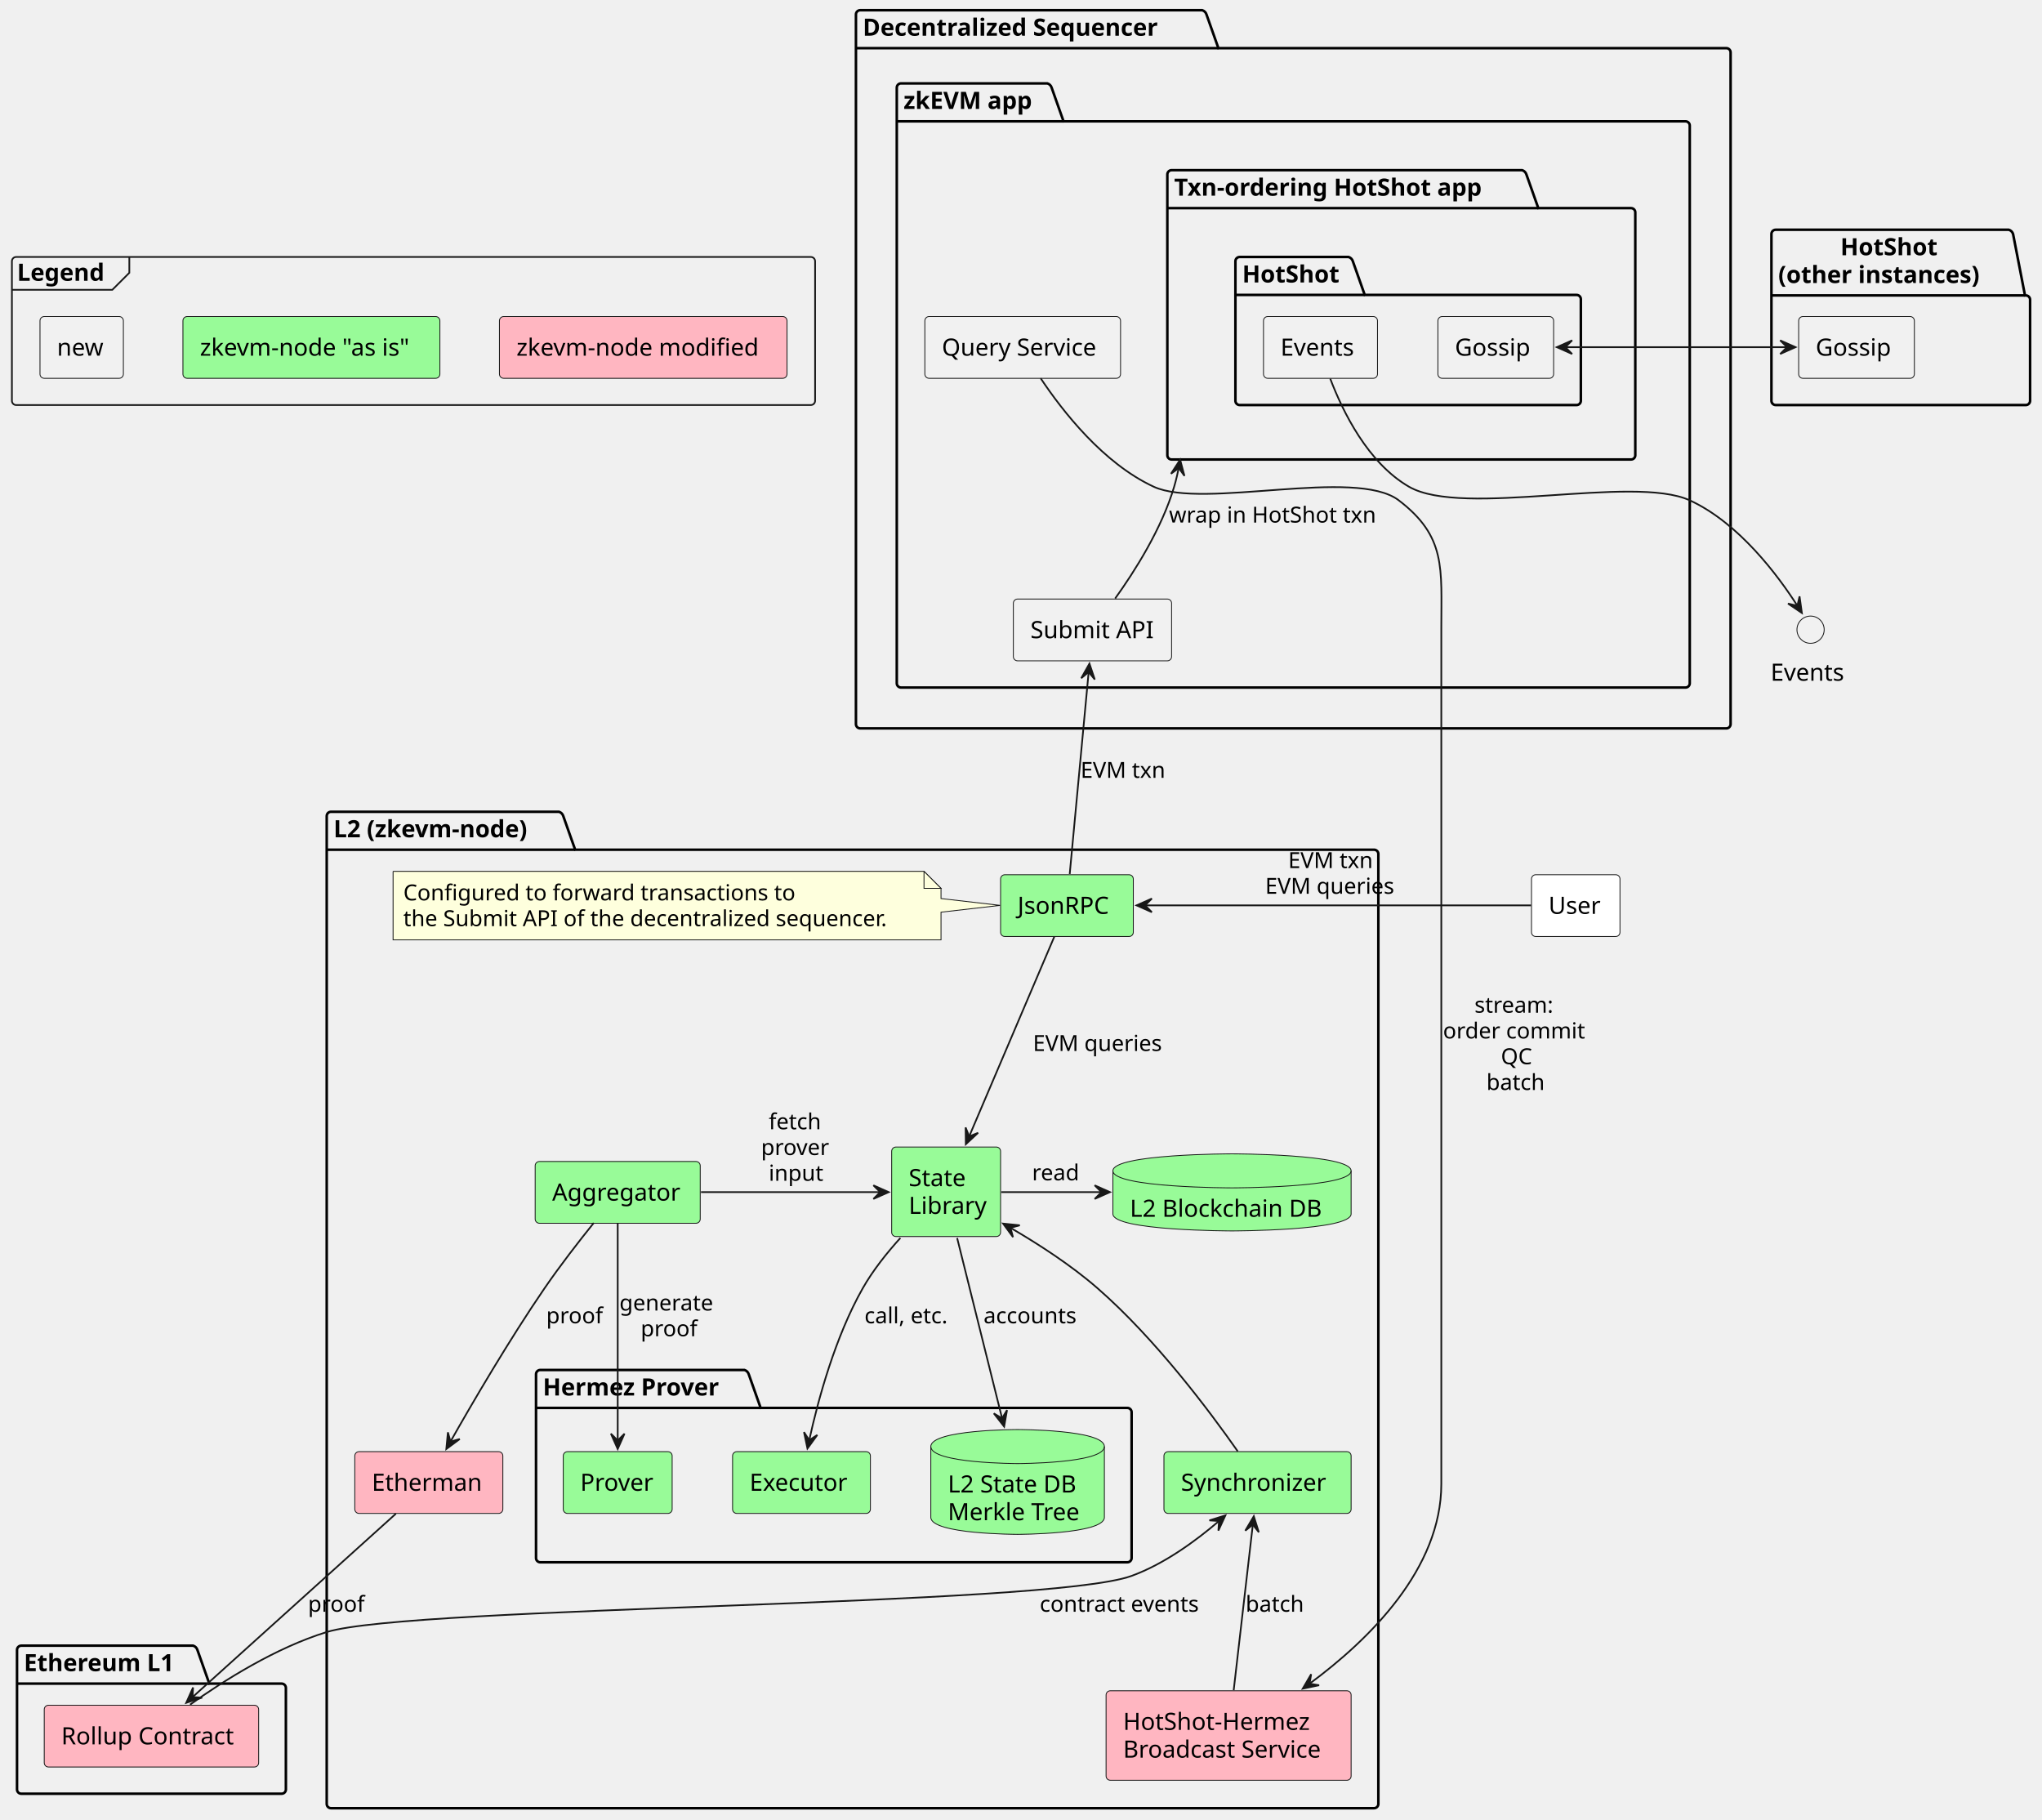
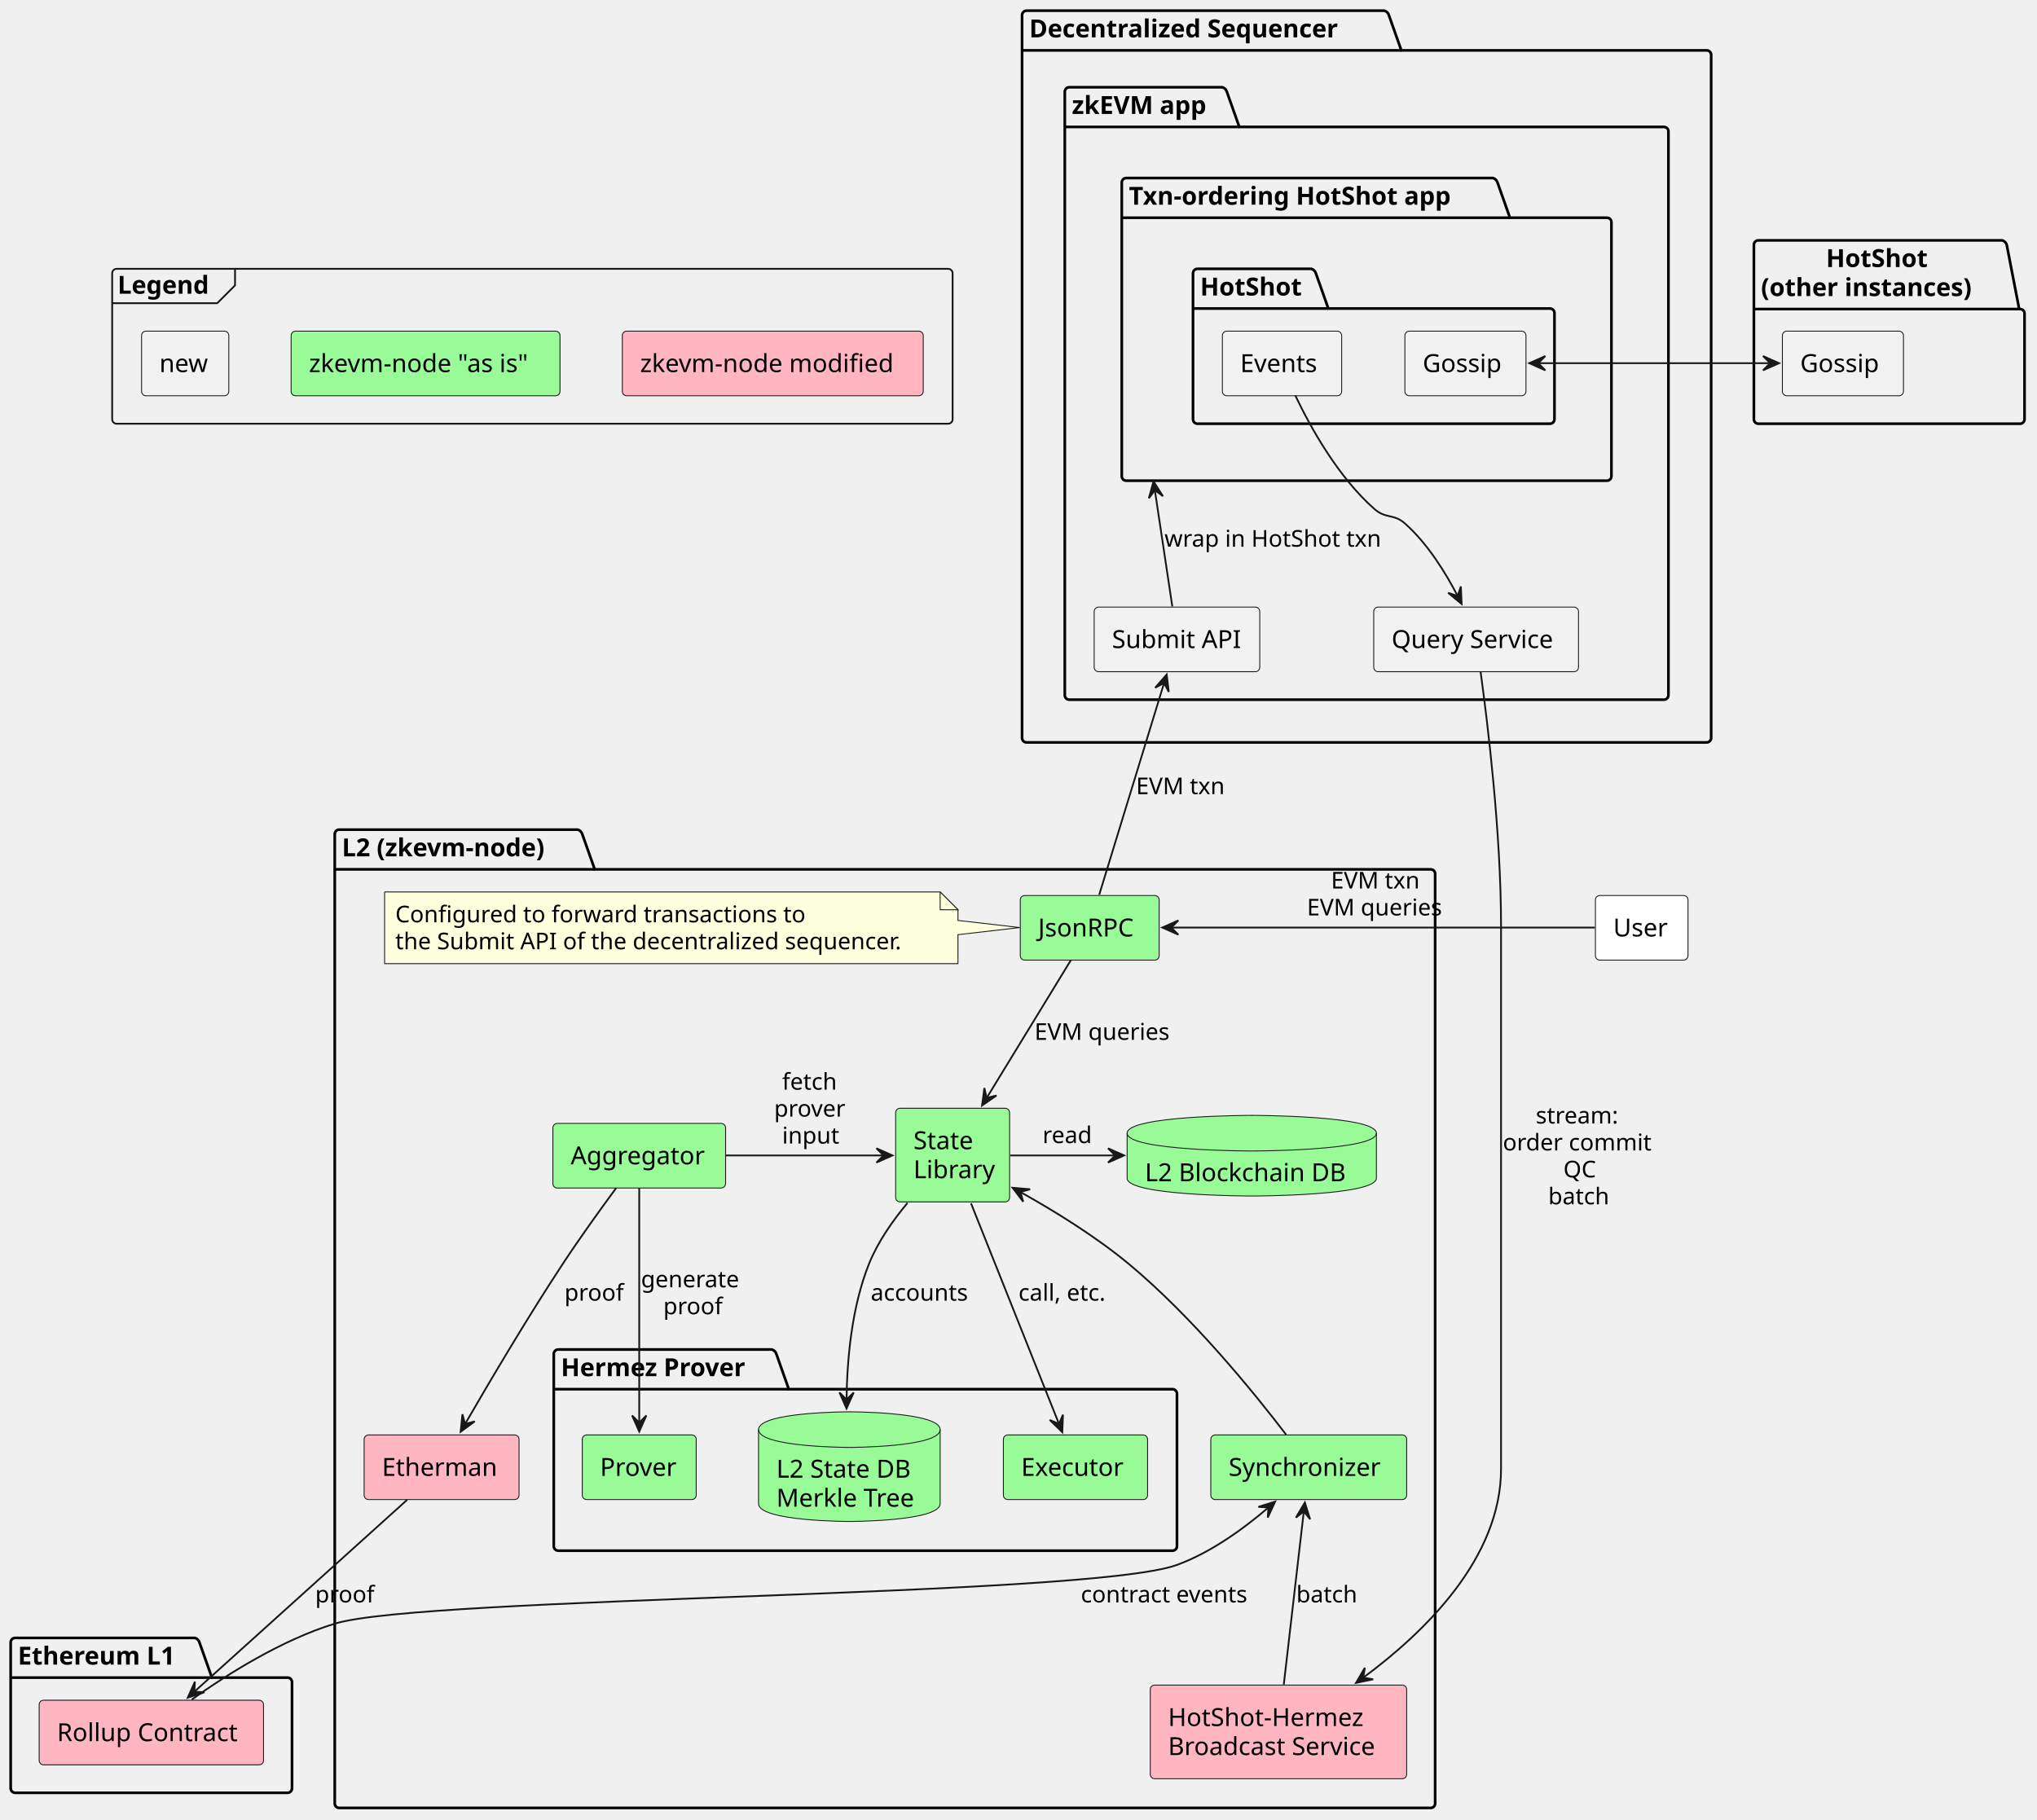
- <svg xmlns="http://www.w3.org/2000/svg" contentStyleType="text/css" height="1069px" preserveAspectRatio="none" style="width:1200px;height:1069px;background:#FFFFFF;" version="1.1" viewBox="0 0 1200 1069" width="1200px" zoomAndPan="magnify">
+ <svg xmlns="http://www.w3.org/2000/svg" contentStyleType="text/css" height="1022px" preserveAspectRatio="none" style="width:1144px;height:1022px;background:#FFFFFF;" version="1.1" viewBox="0 0 1144 1022" width="1144px" zoomAndPan="magnify">
  <defs />
  <g>
    <g id="cluster_Legend">
-       <rect fill="none" height="87" rx="2.5" ry="2.5" style="stroke:#181818;stroke-width:1.0;" width="472" x="7" y="151" />
-       <path d="M76,151 L76,160.297 L66,170.297 L7,170.297 " fill="none" style="stroke:#181818;stroke-width:1.0;" />
-       <text fill="#000000" font-family="sans-serif" font-size="14" font-weight="bold" lengthAdjust="spacing" textLength="59" x="10" y="164.995">Legend</text>
+       <rect fill="none" height="87" rx="2.5" ry="2.5" style="stroke:#181818;stroke-width:1.0;" width="472" x="63" y="151" />
+       <path d="M132,151 L132,160.297 L122,170.297 L63,170.297 " fill="none" style="stroke:#181818;stroke-width:1.0;" />
+       <text fill="#000000" font-family="sans-serif" font-size="14" font-weight="bold" lengthAdjust="spacing" textLength="59" x="66" y="164.995">Legend</text>
    </g>
    <g id="cluster_HotShotExternal">
-       <path d="M1043.5,135 L1180.5,135 A3.75,3.75 0 0 1 1183,137.5 L1190,173.594 L1190.5,173.594 A2.5,2.5 0 0 1 1193,176.094 L1193,235.5 A2.5,2.5 0 0 1 1190.5,238 L1043.5,238 A2.5,2.5 0 0 1 1041,235.5 L1041,137.5 A2.5,2.5 0 0 1 1043.5,135 " fill="none" style="stroke:#000000;stroke-width:1.5;" />
-       <line style="stroke:#000000;stroke-width:1.5;" x1="1041" x2="1190" y1="173.594" y2="173.594" />
-       <text fill="#000000" font-family="sans-serif" font-size="14" font-weight="bold" lengthAdjust="spacing" textLength="63" x="1081.5" y="149.995">HotShot</text>
-       <text fill="#000000" font-family="sans-serif" font-size="14" font-weight="bold" lengthAdjust="spacing" textLength="136" x="1045" y="166.292">(other instances)</text>
+       <path d="M987.5,135 L1124.5,135 A3.75,3.75 0 0 1 1127,137.5 L1134,173.594 L1134.5,173.594 A2.5,2.5 0 0 1 1137,176.094 L1137,235.5 A2.5,2.5 0 0 1 1134.5,238 L987.5,238 A2.5,2.5 0 0 1 985,235.5 L985,137.5 A2.5,2.5 0 0 1 987.5,135 " fill="none" style="stroke:#000000;stroke-width:1.5;" />
+       <line style="stroke:#000000;stroke-width:1.5;" x1="985" x2="1134" y1="173.594" y2="173.594" />
+       <text fill="#000000" font-family="sans-serif" font-size="14" font-weight="bold" lengthAdjust="spacing" textLength="63" x="1025.5" y="149.995">HotShot</text>
+       <text fill="#000000" font-family="sans-serif" font-size="14" font-weight="bold" lengthAdjust="spacing" textLength="136" x="989" y="166.292">(other instances)</text>
    </g>
    <g id="cluster_Decentralized Sequencer">
-       <path d="M505.5,6 L706.5,6 A3.75,3.75 0 0 1 709,8.5 L716,28.297 L1014.5,28.297 A2.5,2.5 0 0 1 1017,30.797 L1017,425.5 A2.5,2.5 0 0 1 1014.5,428 L505.5,428 A2.5,2.5 0 0 1 503,425.5 L503,8.5 A2.5,2.5 0 0 1 505.5,6 " fill="none" style="stroke:#000000;stroke-width:1.5;" />
-       <line style="stroke:#000000;stroke-width:1.5;" x1="503" x2="716" y1="28.297" y2="28.297" />
-       <text fill="#000000" font-family="sans-serif" font-size="14" font-weight="bold" lengthAdjust="spacing" textLength="200" x="507" y="20.995">Decentralized Sequencer</text>
+       <path d="M576.5,6 L777.5,6 A3.75,3.75 0 0 1 780,8.5 L787,28.297 L958.5,28.297 A2.5,2.5 0 0 1 961,30.797 L961,414.5 A2.5,2.5 0 0 1 958.5,417 L576.5,417 A2.5,2.5 0 0 1 574,414.5 L574,8.5 A2.5,2.5 0 0 1 576.5,6 " fill="none" style="stroke:#000000;stroke-width:1.5;" />
+       <line style="stroke:#000000;stroke-width:1.5;" x1="574" x2="787" y1="28.297" y2="28.297" />
+       <text fill="#000000" font-family="sans-serif" font-size="14" font-weight="bold" lengthAdjust="spacing" textLength="200" x="578" y="20.995">Decentralized Sequencer</text>
    </g>
    <g id="cluster_zkApp">
-       <path d="M529.5,49 L615.5,49 A3.75,3.75 0 0 1 618,51.5 L625,71.297 L990.5,71.297 A2.5,2.5 0 0 1 993,73.797 L993,401.5 A2.5,2.5 0 0 1 990.5,404 L529.5,404 A2.5,2.5 0 0 1 527,401.5 L527,51.5 A2.5,2.5 0 0 1 529.5,49 " fill="none" style="stroke:#000000;stroke-width:1.5;" />
-       <line style="stroke:#000000;stroke-width:1.5;" x1="527" x2="625" y1="71.297" y2="71.297" />
-       <text fill="#000000" font-family="sans-serif" font-size="14" font-weight="bold" lengthAdjust="spacing" textLength="85" x="531" y="63.995">zkEVM app</text>
+       <path d="M600.5,49 L686.5,49 A3.75,3.75 0 0 1 689,51.5 L696,71.297 L934.5,71.297 A2.5,2.5 0 0 1 937,73.797 L937,390.5 A2.5,2.5 0 0 1 934.5,393 L600.5,393 A2.5,2.5 0 0 1 598,390.5 L598,51.5 A2.5,2.5 0 0 1 600.5,49 " fill="none" style="stroke:#000000;stroke-width:1.5;" />
+       <line style="stroke:#000000;stroke-width:1.5;" x1="598" x2="696" y1="71.297" y2="71.297" />
+       <text fill="#000000" font-family="sans-serif" font-size="14" font-weight="bold" lengthAdjust="spacing" textLength="85" x="602" y="63.995">zkEVM app</text>
    </g>
    <g id="cluster_App">
-       <path d="M688.5,100 L894.5,100 A3.75,3.75 0 0 1 897,102.5 L904,122.297 L958.5,122.297 A2.5,2.5 0 0 1 961,124.797 L961,267.5 A2.5,2.5 0 0 1 958.5,270 L688.5,270 A2.5,2.5 0 0 1 686,267.5 L686,102.5 A2.5,2.5 0 0 1 688.5,100 " fill="none" style="stroke:#000000;stroke-width:1.5;" />
-       <line style="stroke:#000000;stroke-width:1.5;" x1="686" x2="904" y1="122.297" y2="122.297" />
-       <text fill="#000000" font-family="sans-serif" font-size="14" font-weight="bold" lengthAdjust="spacing" textLength="205" x="690" y="114.995">Txn-ordering HotShot app</text>
+       <path d="M632.5,100 L838.5,100 A3.75,3.75 0 0 1 841,102.5 L848,122.297 L902.5,122.297 A2.5,2.5 0 0 1 905,124.797 L905,267.5 A2.5,2.5 0 0 1 902.5,270 L632.5,270 A2.5,2.5 0 0 1 630,267.5 L630,102.5 A2.5,2.5 0 0 1 632.5,100 " fill="none" style="stroke:#000000;stroke-width:1.5;" />
+       <line style="stroke:#000000;stroke-width:1.5;" x1="630" x2="848" y1="122.297" y2="122.297" />
+       <text fill="#000000" font-family="sans-serif" font-size="14" font-weight="bold" lengthAdjust="spacing" textLength="205" x="634" y="114.995">Txn-ordering HotShot app</text>
    </g>
    <g id="cluster_HotShot">
-       <path d="M728.5,151 L792.5,151 A3.75,3.75 0 0 1 795,153.5 L802,173.297 L926.5,173.297 A2.5,2.5 0 0 1 929,175.797 L929,235.5 A2.5,2.5 0 0 1 926.5,238 L728.5,238 A2.5,2.5 0 0 1 726,235.5 L726,153.5 A2.5,2.5 0 0 1 728.5,151 " fill="none" style="stroke:#000000;stroke-width:1.5;" />
-       <line style="stroke:#000000;stroke-width:1.5;" x1="726" x2="802" y1="173.297" y2="173.297" />
-       <text fill="#000000" font-family="sans-serif" font-size="14" font-weight="bold" lengthAdjust="spacing" textLength="63" x="730" y="165.995">HotShot</text>
+       <path d="M672.5,151 L736.5,151 A3.75,3.75 0 0 1 739,153.5 L746,173.297 L870.5,173.297 A2.5,2.5 0 0 1 873,175.797 L873,235.5 A2.5,2.5 0 0 1 870.5,238 L672.5,238 A2.5,2.5 0 0 1 670,235.5 L670,153.5 A2.5,2.5 0 0 1 672.5,151 " fill="none" style="stroke:#000000;stroke-width:1.5;" />
+       <line style="stroke:#000000;stroke-width:1.5;" x1="670" x2="746" y1="173.297" y2="173.297" />
+       <text fill="#000000" font-family="sans-serif" font-size="14" font-weight="bold" lengthAdjust="spacing" textLength="63" x="674" y="165.995">HotShot</text>
    </g>
    <g id="cluster_L1">
-       <path d="M12.5,967 L113.5,967 A3.75,3.75 0 0 1 116,969.5 L123,989.297 L165.5,989.297 A2.5,2.5 0 0 1 168,991.797 L168,1051.5 A2.5,2.5 0 0 1 165.5,1054 L12.5,1054 A2.5,2.5 0 0 1 10,1051.5 L10,969.5 A2.5,2.5 0 0 1 12.5,967 " fill="none" style="stroke:#000000;stroke-width:1.5;" />
-       <line style="stroke:#000000;stroke-width:1.5;" x1="10" x2="123" y1="989.297" y2="989.297" />
-       <text fill="#000000" font-family="sans-serif" font-size="14" font-weight="bold" lengthAdjust="spacing" textLength="100" x="14" y="981.995">Ethereum L1</text>
+       <path d="M8.5,920 L109.5,920 A3.75,3.75 0 0 1 112,922.5 L119,942.297 L161.5,942.297 A2.5,2.5 0 0 1 164,944.797 L164,1004.5 A2.5,2.5 0 0 1 161.5,1007 L8.5,1007 A2.5,2.5 0 0 1 6,1004.5 L6,922.5 A2.5,2.5 0 0 1 8.5,920 " fill="none" style="stroke:#000000;stroke-width:1.5;" />
+       <line style="stroke:#000000;stroke-width:1.5;" x1="6" x2="119" y1="942.297" y2="942.297" />
+       <text fill="#000000" font-family="sans-serif" font-size="14" font-weight="bold" lengthAdjust="spacing" textLength="100" x="10" y="934.995">Ethereum L1</text>
    </g>
    <g id="cluster_L2">
-       <path d="M194.5,477 L328.5,477 A3.75,3.75 0 0 1 331,479.5 L338,499.297 L807.5,499.297 A2.5,2.5 0 0 1 810,501.797 L810,1060 A2.5,2.5 0 0 1 807.5,1062.5 L194.5,1062.5 A2.5,2.5 0 0 1 192,1060 L192,479.5 A2.5,2.5 0 0 1 194.5,477 " fill="none" style="stroke:#000000;stroke-width:1.5;" />
-       <line style="stroke:#000000;stroke-width:1.5;" x1="192" x2="338" y1="499.297" y2="499.297" />
-       <text fill="#000000" font-family="sans-serif" font-size="14" font-weight="bold" lengthAdjust="spacing" textLength="133" x="196" y="491.995">L2 (zkevm-node)</text>
+       <path d="M190.5,466 L324.5,466 A3.75,3.75 0 0 1 327,468.5 L334,488.297 L803.5,488.297 A2.5,2.5 0 0 1 806,490.797 L806,1013 A2.5,2.5 0 0 1 803.5,1015.5 L190.5,1015.5 A2.5,2.5 0 0 1 188,1013 L188,468.5 A2.5,2.5 0 0 1 190.5,466 " fill="none" style="stroke:#000000;stroke-width:1.5;" />
+       <line style="stroke:#000000;stroke-width:1.5;" x1="188" x2="334" y1="488.297" y2="488.297" />
+       <text fill="#000000" font-family="sans-serif" font-size="14" font-weight="bold" lengthAdjust="spacing" textLength="133" x="192" y="480.995">L2 (zkevm-node)</text>
    </g>
    <g id="cluster_HermezProver">
-       <path d="M317.5,805 L437.5,805 A3.75,3.75 0 0 1 440,807.5 L447,827.297 L662.5,827.297 A2.5,2.5 0 0 1 665,829.797 L665,915.5 A2.5,2.5 0 0 1 662.5,918 L317.5,918 A2.5,2.5 0 0 1 315,915.5 L315,807.5 A2.5,2.5 0 0 1 317.5,805 " fill="none" style="stroke:#000000;stroke-width:1.5;" />
-       <line style="stroke:#000000;stroke-width:1.5;" x1="315" x2="447" y1="827.297" y2="827.297" />
-       <text fill="#000000" font-family="sans-serif" font-size="14" font-weight="bold" lengthAdjust="spacing" textLength="119" x="319" y="819.995">Hermez Prover</text>
+       <path d="M313.5,758 L433.5,758 A3.75,3.75 0 0 1 436,760.5 L443,780.297 L658.5,780.297 A2.5,2.5 0 0 1 661,782.797 L661,868.5 A2.5,2.5 0 0 1 658.5,871 L313.5,871 A2.5,2.5 0 0 1 311,868.5 L311,760.5 A2.5,2.5 0 0 1 313.5,758 " fill="none" style="stroke:#000000;stroke-width:1.5;" />
+       <line style="stroke:#000000;stroke-width:1.5;" x1="311" x2="443" y1="780.297" y2="780.297" />
+       <text fill="#000000" font-family="sans-serif" font-size="14" font-weight="bold" lengthAdjust="spacing" textLength="119" x="315" y="772.995">Hermez Prover</text>
    </g>
    <g id="elem_Original">
-       <rect fill="#98FB98" height="36.297" rx="2.5" ry="2.5" style="stroke:#181818;stroke-width:0.5;" width="151" x="107.5" y="186" />
-       <text fill="#000000" font-family="sans-serif" font-size="14" lengthAdjust="spacing" textLength="131" x="117.5" y="208.995">zkevm-node "as is"</text>
+       <rect fill="#98FB98" height="36.297" rx="2.5" ry="2.5" style="stroke:#181818;stroke-width:0.5;" width="151" x="163.5" y="186" />
+       <text fill="#000000" font-family="sans-serif" font-size="14" lengthAdjust="spacing" textLength="131" x="173.5" y="208.995">zkevm-node "as is"</text>
    </g>
    <g id="elem_Modified">
-       <rect fill="#FFB6C1" height="36.297" rx="2.5" ry="2.5" style="stroke:#181818;stroke-width:0.5;" width="169" x="293.5" y="186" />
-       <text fill="#000000" font-family="sans-serif" font-size="14" lengthAdjust="spacing" textLength="149" x="303.5" y="208.995">zkevm-node modified</text>
+       <rect fill="#FFB6C1" height="36.297" rx="2.5" ry="2.5" style="stroke:#181818;stroke-width:0.5;" width="169" x="349.5" y="186" />
+       <text fill="#000000" font-family="sans-serif" font-size="14" lengthAdjust="spacing" textLength="149" x="359.5" y="208.995">zkevm-node modified</text>
    </g>
    <g id="elem_New">
-       <rect fill="#F1F1F1" height="36.297" rx="2.5" ry="2.5" style="stroke:#181818;stroke-width:0.5;" width="49" x="23.5" y="186" />
-       <text fill="#000000" font-family="sans-serif" font-size="14" lengthAdjust="spacing" textLength="29" x="33.5" y="208.995">new</text>
+       <rect fill="#F1F1F1" height="36.297" rx="2.5" ry="2.5" style="stroke:#181818;stroke-width:0.5;" width="49" x="79.5" y="186" />
+       <text fill="#000000" font-family="sans-serif" font-size="14" lengthAdjust="spacing" textLength="29" x="89.5" y="208.995">new</text>
    </g>
    <g id="elem_GossipExternal">
-       <rect fill="#F1F1F1" height="36.297" rx="2.5" ry="2.5" style="stroke:#181818;stroke-width:0.5;" width="68" x="1057" y="186" />
-       <text fill="#000000" font-family="sans-serif" font-size="14" lengthAdjust="spacing" textLength="48" x="1067" y="208.995">Gossip</text>
+       <rect fill="#F1F1F1" height="36.297" rx="2.5" ry="2.5" style="stroke:#181818;stroke-width:0.5;" width="68" x="1001" y="186" />
+       <text fill="#000000" font-family="sans-serif" font-size="14" lengthAdjust="spacing" textLength="48" x="1011" y="208.995">Gossip</text>
    </g>
    <g id="elem_QueryService">
-       <rect fill="#F1F1F1" height="36.297" rx="2.5" ry="2.5" style="stroke:#181818;stroke-width:0.5;" width="115" x="543.5" y="186" />
-       <text fill="#000000" font-family="sans-serif" font-size="14" lengthAdjust="spacing" textLength="95" x="553.5" y="208.995">Query Service</text>
+       <rect fill="#F1F1F1" height="36.297" rx="2.5" ry="2.5" style="stroke:#181818;stroke-width:0.5;" width="115" x="771.5" y="341" />
+       <text fill="#000000" font-family="sans-serif" font-size="14" lengthAdjust="spacing" textLength="95" x="781.5" y="363.995">Query Service</text>
    </g>
    <g id="elem_Submit">
-       <rect fill="#F1F1F1" height="36.297" rx="2.5" ry="2.5" style="stroke:#181818;stroke-width:0.5;" width="93" x="595.5" y="352" />
-       <text fill="#000000" font-family="sans-serif" font-size="14" lengthAdjust="spacing" textLength="73" x="605.5" y="374.995">Submit API</text>
+       <rect fill="#F1F1F1" height="36.297" rx="2.5" ry="2.5" style="stroke:#181818;stroke-width:0.5;" width="93" x="614.5" y="341" />
+       <text fill="#000000" font-family="sans-serif" font-size="14" lengthAdjust="spacing" textLength="73" x="624.5" y="363.995">Submit API</text>
    </g>
    <g id="elem_GossipInternal">
-       <rect fill="#F1F1F1" height="36.297" rx="2.5" ry="2.5" style="stroke:#181818;stroke-width:0.5;" width="68" x="845" y="186" />
-       <text fill="#000000" font-family="sans-serif" font-size="14" lengthAdjust="spacing" textLength="48" x="855" y="208.995">Gossip</text>
+       <rect fill="#F1F1F1" height="36.297" rx="2.5" ry="2.5" style="stroke:#181818;stroke-width:0.5;" width="68" x="789" y="186" />
+       <text fill="#000000" font-family="sans-serif" font-size="14" lengthAdjust="spacing" textLength="48" x="799" y="208.995">Gossip</text>
    </g>
    <g id="elem_HotShotEvents">
-       <rect fill="#F1F1F1" height="36.297" rx="2.5" ry="2.5" style="stroke:#181818;stroke-width:0.5;" width="67" x="742.5" y="186" />
-       <text fill="#000000" font-family="sans-serif" font-size="14" lengthAdjust="spacing" textLength="47" x="752.5" y="208.995">Events</text>
+       <rect fill="#F1F1F1" height="36.297" rx="2.5" ry="2.5" style="stroke:#181818;stroke-width:0.5;" width="67" x="686.5" y="186" />
+       <text fill="#000000" font-family="sans-serif" font-size="14" lengthAdjust="spacing" textLength="47" x="696.5" y="208.995">Events</text>
    </g>
    <g id="elem_Rollup">
-       <rect fill="#FFB6C1" height="36.297" rx="2.5" ry="2.5" style="stroke:#181818;stroke-width:0.5;" width="126" x="26" y="1002" />
-       <text fill="#000000" font-family="sans-serif" font-size="14" lengthAdjust="spacing" textLength="106" x="36" y="1024.995">Rollup Contract</text>
+       <rect fill="#FFB6C1" height="36.297" rx="2.5" ry="2.5" style="stroke:#181818;stroke-width:0.5;" width="126" x="22" y="955" />
+       <text fill="#000000" font-family="sans-serif" font-size="14" lengthAdjust="spacing" textLength="106" x="32" y="977.995">Rollup Contract</text>
    </g>
    <g id="elem_JsonRPC">
-       <rect fill="#98FB98" height="36.297" rx="2.5" ry="2.5" style="stroke:#181818;stroke-width:0.5;" width="78" x="588" y="514" />
-       <text fill="#000000" font-family="sans-serif" font-size="14" lengthAdjust="spacing" textLength="58" x="598" y="536.995">JsonRPC</text>
+       <rect fill="#98FB98" height="36.297" rx="2.5" ry="2.5" style="stroke:#181818;stroke-width:0.5;" width="78" x="573" y="503" />
+       <text fill="#000000" font-family="sans-serif" font-size="14" lengthAdjust="spacing" textLength="58" x="583" y="525.995">JsonRPC</text>
    </g>
    <g id="elem_GMN23">
-       <path d="M231,512 L231,552.266 A0,0 0 0 0 231,552.266 L553,552.266 A0,0 0 0 0 553,552.266 L553,536 L587.74,532 L553,528 L553,522 L543,512 L231,512 A0,0 0 0 0 231,512 " fill="#FEFFDD" style="stroke:#181818;stroke-width:0.5;" />
-       <path d="M543,512 L543,522 L553,522 L543,512 " fill="#FEFFDD" style="stroke:#181818;stroke-width:0.5;" />
-       <text fill="#000000" font-family="sans-serif" font-size="13" lengthAdjust="spacing" textLength="237" x="237" y="529.067">Configured to forward transactions to</text>
-       <text fill="#000000" font-family="sans-serif" font-size="13" lengthAdjust="spacing" textLength="301" x="237" y="544.2">the Submit API of the decentralized sequencer.</text>
+       <path d="M216,501 L216,541.266 A0,0 0 0 0 216,541.266 L538,541.266 A0,0 0 0 0 538,541.266 L538,525 L572.74,521 L538,517 L538,511 L528,501 L216,501 A0,0 0 0 0 216,501 " fill="#FEFFDD" style="stroke:#181818;stroke-width:0.5;" />
+       <path d="M528,501 L528,511 L538,511 L528,501 " fill="#FEFFDD" style="stroke:#181818;stroke-width:0.5;" />
+       <text fill="#000000" font-family="sans-serif" font-size="13" lengthAdjust="spacing" textLength="237" x="222" y="518.067">Configured to forward transactions to</text>
+       <text fill="#000000" font-family="sans-serif" font-size="13" lengthAdjust="spacing" textLength="301" x="222" y="533.2">the Submit API of the decentralized sequencer.</text>
    </g>
    <g id="elem_L2DB">
-       <path d="M654,688 C654,678 724,678 724,678 C724,678 794,678 794,688 L794,713.297 C794,723.297 724,723.297 724,723.297 C724,723.297 654,723.297 654,713.297 L654,688 " fill="#98FB98" style="stroke:#181818;stroke-width:0.5;" />
-       <path d="M654,688 C654,698 724,698 724,698 C724,698 794,698 794,688 " fill="none" style="stroke:#181818;stroke-width:0.5;" />
-       <text fill="#000000" font-family="sans-serif" font-size="14" lengthAdjust="spacing" textLength="120" x="664" y="714.995">L2 Blockchain DB</text>
+       <path d="M633,636.5 C633,626.5 703,626.5 703,626.5 C703,626.5 773,626.5 773,636.5 L773,661.797 C773,671.797 703,671.797 703,671.797 C703,671.797 633,671.797 633,661.797 L633,636.5 " fill="#98FB98" style="stroke:#181818;stroke-width:0.5;" />
+       <path d="M633,636.5 C633,646.5 703,646.5 703,646.5 C703,646.5 773,646.5 773,636.5 " fill="none" style="stroke:#181818;stroke-width:0.5;" />
+       <text fill="#000000" font-family="sans-serif" font-size="14" lengthAdjust="spacing" textLength="120" x="643" y="663.495">L2 Blockchain DB</text>
    </g>
    <g id="elem_Etherman">
-       <rect fill="#FFB6C1" height="36.297" rx="2.5" ry="2.5" style="stroke:#181818;stroke-width:0.5;" width="87" x="208.5" y="853" />
-       <text fill="#000000" font-family="sans-serif" font-size="14" lengthAdjust="spacing" textLength="67" x="218.5" y="875.995">Etherman</text>
+       <rect fill="#FFB6C1" height="36.297" rx="2.5" ry="2.5" style="stroke:#181818;stroke-width:0.5;" width="87" x="204.5" y="806" />
+       <text fill="#000000" font-family="sans-serif" font-size="14" lengthAdjust="spacing" textLength="67" x="214.5" y="828.995">Etherman</text>
    </g>
    <g id="elem_Aggregator">
-       <rect fill="#98FB98" height="36.297" rx="2.5" ry="2.5" style="stroke:#181818;stroke-width:0.5;" width="97" x="314.5" y="682.5" />
-       <text fill="#000000" font-family="sans-serif" font-size="14" lengthAdjust="spacing" textLength="77" x="324.5" y="705.495">Aggregator</text>
+       <rect fill="#98FB98" height="36.297" rx="2.5" ry="2.5" style="stroke:#181818;stroke-width:0.5;" width="97" x="310.5" y="631" />
+       <text fill="#000000" font-family="sans-serif" font-size="14" lengthAdjust="spacing" textLength="77" x="320.5" y="653.995">Aggregator</text>
    </g>
    <g id="elem_State">
-       <rect fill="#98FB98" height="52.594" rx="2.5" ry="2.5" style="stroke:#181818;stroke-width:0.5;" width="64" x="524" y="674" />
-       <text fill="#000000" font-family="sans-serif" font-size="14" lengthAdjust="spacing" textLength="36" x="534" y="696.995">State</text>
-       <text fill="#000000" font-family="sans-serif" font-size="14" lengthAdjust="spacing" textLength="44" x="534" y="713.292">Library</text>
+       <rect fill="#98FB98" height="52.594" rx="2.5" ry="2.5" style="stroke:#181818;stroke-width:0.5;" width="64" x="503" y="622.5" />
+       <text fill="#000000" font-family="sans-serif" font-size="14" lengthAdjust="spacing" textLength="36" x="513" y="645.495">State</text>
+       <text fill="#000000" font-family="sans-serif" font-size="14" lengthAdjust="spacing" textLength="44" x="513" y="661.792">Library</text>
    </g>
    <g id="elem_Broadcast">
-       <rect fill="#FFB6C1" height="52.594" rx="2.5" ry="2.5" style="stroke:#181818;stroke-width:0.5;" width="144" x="650" y="993.5" />
-       <text fill="#000000" font-family="sans-serif" font-size="14" lengthAdjust="spacing" textLength="115" x="660" y="1016.495">HotShot-Hermez</text>
-       <text fill="#000000" font-family="sans-serif" font-size="14" lengthAdjust="spacing" textLength="124" x="660" y="1032.792">Broadcast Service</text>
+       <rect fill="#FFB6C1" height="52.594" rx="2.5" ry="2.5" style="stroke:#181818;stroke-width:0.5;" width="144" x="646" y="946.5" />
+       <text fill="#000000" font-family="sans-serif" font-size="14" lengthAdjust="spacing" textLength="115" x="656" y="969.495">HotShot-Hermez</text>
+       <text fill="#000000" font-family="sans-serif" font-size="14" lengthAdjust="spacing" textLength="124" x="656" y="985.792">Broadcast Service</text>
    </g>
    <g id="elem_Synchronizer">
-       <rect fill="#98FB98" height="36.297" rx="2.5" ry="2.5" style="stroke:#181818;stroke-width:0.5;" width="110" x="684" y="853" />
-       <text fill="#000000" font-family="sans-serif" font-size="14" lengthAdjust="spacing" textLength="90" x="694" y="875.995">Synchronizer</text>
+       <rect fill="#98FB98" height="36.297" rx="2.5" ry="2.5" style="stroke:#181818;stroke-width:0.5;" width="110" x="680" y="806" />
+       <text fill="#000000" font-family="sans-serif" font-size="14" lengthAdjust="spacing" textLength="90" x="690" y="828.995">Synchronizer</text>
    </g>
    <g id="elem_Prover">
-       <rect fill="#98FB98" height="36.297" rx="2.5" ry="2.5" style="stroke:#181818;stroke-width:0.5;" width="64" x="331" y="853" />
-       <text fill="#000000" font-family="sans-serif" font-size="14" lengthAdjust="spacing" textLength="44" x="341" y="875.995">Prover</text>
+       <rect fill="#98FB98" height="36.297" rx="2.5" ry="2.5" style="stroke:#181818;stroke-width:0.5;" width="64" x="327" y="806" />
+       <text fill="#000000" font-family="sans-serif" font-size="14" lengthAdjust="spacing" textLength="44" x="337" y="828.995">Prover</text>
    </g>
    <g id="elem_Executor">
-       <rect fill="#98FB98" height="36.297" rx="2.5" ry="2.5" style="stroke:#181818;stroke-width:0.5;" width="81" x="430.5" y="853" />
-       <text fill="#000000" font-family="sans-serif" font-size="14" lengthAdjust="spacing" textLength="61" x="440.5" y="875.995">Executor</text>
+       <rect fill="#98FB98" height="36.297" rx="2.5" ry="2.5" style="stroke:#181818;stroke-width:0.5;" width="81" x="563.5" y="806" />
+       <text fill="#000000" font-family="sans-serif" font-size="14" lengthAdjust="spacing" textLength="61" x="573.5" y="828.995">Executor</text>
    </g>
    <g id="elem_Tree">
-       <path d="M547,850 C547,840 598,840 598,840 C598,840 649,840 649,850 L649,891.594 C649,901.594 598,901.594 598,901.594 C598,901.594 547,901.594 547,891.594 L547,850 " fill="#98FB98" style="stroke:#181818;stroke-width:0.5;" />
-       <path d="M547,850 C547,860 598,860 598,860 C598,860 649,860 649,850 " fill="none" style="stroke:#181818;stroke-width:0.5;" />
-       <text fill="#000000" font-family="sans-serif" font-size="14" lengthAdjust="spacing" textLength="81" x="557" y="876.995">L2 State DB</text>
-       <text fill="#000000" font-family="sans-serif" font-size="14" lengthAdjust="spacing" textLength="82" x="557" y="893.292">Merkle Tree</text>
+       <path d="M426,803 C426,793 477,793 477,793 C477,793 528,793 528,803 L528,844.594 C528,854.594 477,854.594 477,854.594 C477,854.594 426,854.594 426,844.594 L426,803 " fill="#98FB98" style="stroke:#181818;stroke-width:0.5;" />
+       <path d="M426,803 C426,813 477,813 477,813 C477,813 528,813 528,803 " fill="none" style="stroke:#181818;stroke-width:0.5;" />
+       <text fill="#000000" font-family="sans-serif" font-size="14" lengthAdjust="spacing" textLength="81" x="436" y="829.995">L2 State DB</text>
+       <text fill="#000000" font-family="sans-serif" font-size="14" lengthAdjust="spacing" textLength="82" x="436" y="846.292">Merkle Tree</text>
    </g>
    <g id="elem_User">
-       <rect fill="#FFFFFF" height="36.297" rx="2.5" ry="2.5" style="stroke:#181818;stroke-width:0.5;" width="52" x="900" y="514" />
-       <text fill="#000000" font-family="sans-serif" font-size="14" lengthAdjust="spacing" textLength="32" x="910" y="536.995">User</text>
-     </g>
-     <g id="elem_Events">
-       <ellipse cx="1064" cy="370" fill="#F1F1F1" rx="8" ry="8" style="stroke:#181818;stroke-width:0.5;" />
-       <text fill="#000000" font-family="sans-serif" font-size="14" lengthAdjust="spacing" textLength="47" x="1040.5" y="399.995">Events</text>
+       <rect fill="#FFFFFF" height="36.297" rx="2.5" ry="2.5" style="stroke:#181818;stroke-width:0.5;" width="52" x="896" y="503" />
+       <text fill="#000000" font-family="sans-serif" font-size="14" lengthAdjust="spacing" textLength="32" x="906" y="525.995">User</text>
    </g>
    <g id="link_User_JsonRPC">
-       <path d="M899.74,532 C848.85,532 736.21,532 672.76,532 " fill="none" id="User-to-JsonRPC" style="stroke:#181818;stroke-width:1.0;" />
-       <polygon fill="#181818" points="667.91,532,676.91,536,672.91,532,676.91,528,667.91,532" style="stroke:#181818;stroke-width:1.0;" />
-       <text fill="#000000" font-family="sans-serif" font-size="13" lengthAdjust="spacing" textLength="52" x="757" y="510.067">EVM txn</text>
-       <text fill="#000000" font-family="sans-serif" font-size="13" lengthAdjust="spacing" textLength="79" x="743.5" y="525.2">EVM queries</text>
+       <path d="M895.72,521 C842.88,521 723.24,521 657.46,521 " fill="none" id="User-to-JsonRPC" style="stroke:#181818;stroke-width:1.0;" />
+       <polygon fill="#181818" points="652.78,521,661.78,525,657.78,521,661.78,517,652.78,521" style="stroke:#181818;stroke-width:1.0;" />
+       <text fill="#000000" font-family="sans-serif" font-size="13" lengthAdjust="spacing" textLength="52" x="747.5" y="499.067">EVM txn</text>
+       <text fill="#000000" font-family="sans-serif" font-size="13" lengthAdjust="spacing" textLength="79" x="734" y="514.2">EVM queries</text>
    </g>
    <g id="link_Submit_JsonRPC">
-       <path d="M639.79,394.57 C636.75,427.03 631.34,484.75 628.63,513.59 " fill="none" id="Submit-backto-JsonRPC" style="stroke:#181818;stroke-width:1.0;" />
-       <polygon fill="#181818" points="640.22,389.93,635.388,398.512,639.748,394.908,643.352,399.267,640.22,389.93" style="stroke:#181818;stroke-width:1.0;" />
-       <text fill="#000000" font-family="sans-serif" font-size="13" lengthAdjust="spacing" textLength="52" x="635" y="457.067">EVM txn</text>
+       <path d="M653.78,383.57 C643.84,416.03 626.16,473.75 617.33,502.59 " fill="none" id="Submit-backto-JsonRPC" style="stroke:#181818;stroke-width:1.0;" />
+       <polygon fill="#181818" points="655.22,378.87,648.752,386.297,653.751,383.649,656.398,388.648,655.22,378.87" style="stroke:#181818;stroke-width:1.0;" />
+       <text fill="#000000" font-family="sans-serif" font-size="13" lengthAdjust="spacing" textLength="52" x="638" y="446.067">EVM txn</text>
    </g>
    <g id="link_GossipInternal_GossipExternal">
-       <path d="M919.8,204 C963.28,204 1006.76,204 1050.24,204 " fill="none" id="GossipInternal-GossipExternal" style="stroke:#181818;stroke-width:1.0;" />
-       <polygon fill="#181818" points="914.88,204,923.88,208,919.88,204,923.88,200,914.88,204" style="stroke:#181818;stroke-width:1.0;" />
-       <polygon fill="#181818" points="1055.14,204,1046.14,200,1050.14,204,1046.14,208,1055.14,204" style="stroke:#181818;stroke-width:1.0;" />
+       <path d="M863.8,204 C907.28,204 950.76,204 994.24,204 " fill="none" id="GossipInternal-GossipExternal" style="stroke:#181818;stroke-width:1.0;" />
+       <polygon fill="#181818" points="858.88,204,867.88,208,863.88,204,867.88,200,858.88,204" style="stroke:#181818;stroke-width:1.0;" />
+       <polygon fill="#181818" points="999.14,204,990.14,200,994.14,204,990.14,208,999.14,204" style="stroke:#181818;stroke-width:1.0;" />
    </g>
    <g id="link_QueryService_Broadcast">
-       <path d="M611.55,222.28 C624.5,241.71 648.41,272.32 678,286 C707.09,299.45 796.53,274.55 822,294 C849.92,315.33 847,333.86 847,369 C847,369 847,369 847,872 C847,921.81 804.83,963.35 769.48,989.42 " fill="none" id="QueryService-to-Broadcast" style="stroke:#181818;stroke-width:1.0;" />
-       <polygon fill="#181818" points="765.55,992.27,775.189,990.246,769.604,989.344,770.506,983.759,765.55,992.27" style="stroke:#181818;stroke-width:1.0;" />
-       <text fill="#000000" font-family="sans-serif" font-size="13" lengthAdjust="spacing" textLength="50" x="866.5" y="595.067">stream:</text>
-       <text fill="#000000" font-family="sans-serif" font-size="13" lengthAdjust="spacing" textLength="87" x="848" y="610.2">order commit</text>
-       <text fill="#000000" font-family="sans-serif" font-size="13" lengthAdjust="spacing" textLength="19" x="882" y="625.332">QC</text>
-       <text fill="#000000" font-family="sans-serif" font-size="13" lengthAdjust="spacing" textLength="36" x="873.5" y="640.465">batch</text>
+       <path d="M831.5,377.24 C835.53,406.52 843,467.86 843,520 C843,520 843,520 843,825 C843,874.81 800.83,916.35 765.48,942.42 " fill="none" id="QueryService-to-Broadcast" style="stroke:#181818;stroke-width:1.0;" />
+       <polygon fill="#181818" points="761.55,945.27,771.189,943.246,765.604,942.344,766.506,936.759,761.55,945.27" style="stroke:#181818;stroke-width:1.0;" />
+       <text fill="#000000" font-family="sans-serif" font-size="13" lengthAdjust="spacing" textLength="50" x="862.5" y="631.067">stream:</text>
+       <text fill="#000000" font-family="sans-serif" font-size="13" lengthAdjust="spacing" textLength="87" x="844" y="646.2">order commit</text>
+       <text fill="#000000" font-family="sans-serif" font-size="13" lengthAdjust="spacing" textLength="19" x="878" y="661.332">QC</text>
+       <text fill="#000000" font-family="sans-serif" font-size="13" lengthAdjust="spacing" textLength="36" x="869.5" y="676.465">batch</text>
    </g>
    <g id="link_JsonRPC_State">
-       <path d="M619.67,550.19 C607.85,577.92 584.39,632.93 569.49,667.88 " fill="none" id="JsonRPC-to-State" style="stroke:#181818;stroke-width:1.0;" />
-       <polygon fill="#181818" points="567.58,672.34,574.802,665.643,569.55,667.744,567.449,662.492,567.58,672.34" style="stroke:#181818;stroke-width:1.0;" />
-       <text fill="#000000" font-family="sans-serif" font-size="13" lengthAdjust="spacing" textLength="79" x="607" y="617.567">EVM queries</text>
+       <path d="M601.45,539.26 C589.28,559.18 569.01,592.35 554.05,616.83 " fill="none" id="JsonRPC-to-State" style="stroke:#181818;stroke-width:1.0;" />
+       <polygon fill="#181818" points="551.54,620.93,559.65,615.342,554.15,616.665,552.827,611.165,551.54,620.93" style="stroke:#181818;stroke-width:1.0;" />
+       <text fill="#000000" font-family="sans-serif" font-size="13" lengthAdjust="spacing" textLength="79" x="581" y="584.067">EVM queries</text>
    </g>
    <g id="link_State_L2DB">
-       <path d="M588.39,700.5 C605.24,700.5 626.62,700.5 647.38,700.5 " fill="none" id="State-to-L2DB" style="stroke:#181818;stroke-width:1.0;" />
-       <polygon fill="#181818" points="652.29,700.5,643.29,696.5,647.29,700.5,643.29,704.5,652.29,700.5" style="stroke:#181818;stroke-width:1.0;" />
-       <text fill="#000000" font-family="sans-serif" font-size="13" lengthAdjust="spacing" textLength="29" x="606.5" y="693.567">read</text>
+       <path d="M567.39,649 C584.24,649 605.62,649 626.38,649 " fill="none" id="State-to-L2DB" style="stroke:#181818;stroke-width:1.0;" />
+       <polygon fill="#181818" points="631.29,649,622.29,645,626.29,649,622.29,653,631.29,649" style="stroke:#181818;stroke-width:1.0;" />
+       <text fill="#000000" font-family="sans-serif" font-size="13" lengthAdjust="spacing" textLength="29" x="585.5" y="642.067">read</text>
    </g>
    <g id="link_State_Tree">
-       <path d="M562.47,727.46 C569.55,755.85 580.94,801.55 588.91,833.53 " fill="none" id="State-to-Tree" style="stroke:#181818;stroke-width:1.0;" />
-       <polygon fill="#181818" points="590.09,838.27,591.788,828.569,588.877,833.419,584.027,830.509,590.09,838.27" style="stroke:#181818;stroke-width:1.0;" />
-       <text fill="#000000" font-family="sans-serif" font-size="13" lengthAdjust="spacing" textLength="58" x="578" y="777.567">accounts</text>
+       <path d="M509.64,675.71 C501.33,685.64 492.97,697.59 488,710 C478.29,734.25 475.69,763.68 475.43,786.43 " fill="none" id="State-to-Tree" style="stroke:#181818;stroke-width:1.0;" />
+       <polygon fill="#181818" points="475.42,791.14,479.446,782.152,475.434,786.14,471.446,782.129,475.42,791.14" style="stroke:#181818;stroke-width:1.0;" />
+       <text fill="#000000" font-family="sans-serif" font-size="13" lengthAdjust="spacing" textLength="58" x="489" y="730.567">accounts</text>
    </g>
    <g id="link_State_Executor">
-       <path d="M529.13,727.42 C521.15,736.22 512.96,746.49 507,757 C490.75,785.65 480.75,822.61 475.54,846.32 " fill="none" id="State-to-Executor" style="stroke:#181818;stroke-width:1.0;" />
-       <polygon fill="#181818" points="474.51,851.15,480.301,843.183,475.554,846.26,472.477,841.513,474.51,851.15" style="stroke:#181818;stroke-width:1.0;" />
-       <text fill="#000000" font-family="sans-serif" font-size="13" lengthAdjust="spacing" textLength="53" x="508" y="777.567">call, etc.</text>
+       <path d="M545.33,675.9 C558.78,709.62 582.08,768.03 594.89,800.17 " fill="none" id="State-to-Executor" style="stroke:#181818;stroke-width:1.0;" />
+       <polygon fill="#181818" points="596.6,804.45,596.971,794.608,594.743,799.808,589.544,797.579,596.6,804.45" style="stroke:#181818;stroke-width:1.0;" />
+       <text fill="#000000" font-family="sans-serif" font-size="13" lengthAdjust="spacing" textLength="53" x="572" y="730.567">call, etc.</text>
    </g>
    <g id="link_Aggregator_State">
-       <path d="M411.95,700.5 C444.69,700.5 487.16,700.5 517.49,700.5 " fill="none" id="Aggregator-to-State" style="stroke:#181818;stroke-width:1.0;" />
-       <polygon fill="#181818" points="522.25,700.5,513.25,696.5,517.25,700.5,513.25,704.5,522.25,700.5" style="stroke:#181818;stroke-width:1.0;" />
-       <text fill="#000000" font-family="sans-serif" font-size="13" lengthAdjust="spacing" textLength="32" x="451.75" y="663.567">fetch</text>
-       <text fill="#000000" font-family="sans-serif" font-size="13" lengthAdjust="spacing" textLength="41" x="447.25" y="678.7">prover</text>
-       <text fill="#000000" font-family="sans-serif" font-size="13" lengthAdjust="spacing" textLength="32" x="451.75" y="693.832">input</text>
+       <path d="M407.56,649 C435.51,649 470.16,649 496.27,649 " fill="none" id="Aggregator-to-State" style="stroke:#181818;stroke-width:1.0;" />
+       <polygon fill="#181818" points="501.2,649,492.2,645,496.2,649,492.2,653,501.2,649" style="stroke:#181818;stroke-width:1.0;" />
+       <text fill="#000000" font-family="sans-serif" font-size="13" lengthAdjust="spacing" textLength="32" x="439.25" y="612.067">fetch</text>
+       <text fill="#000000" font-family="sans-serif" font-size="13" lengthAdjust="spacing" textLength="41" x="434.75" y="627.2">prover</text>
+       <text fill="#000000" font-family="sans-serif" font-size="13" lengthAdjust="spacing" textLength="32" x="439.25" y="642.332">input</text>
    </g>
    <g id="link_Aggregator_Etherman">
-       <path d="M348.91,718.61 C340.24,729.38 329.09,743.72 320,757 C299.25,787.3 277.8,824 264.68,847.17 " fill="none" id="Aggregator-to-Etherman" style="stroke:#181818;stroke-width:1.0;" />
-       <polygon fill="#181818" points="262.28,851.45,270.185,845.576,264.736,847.095,263.217,841.646,262.28,851.45" style="stroke:#181818;stroke-width:1.0;" />
-       <text fill="#000000" font-family="sans-serif" font-size="13" lengthAdjust="spacing" textLength="33" x="321" y="777.567">proof</text>
+       <path d="M346.02,667.33 C337.28,679.18 325.65,695.33 316,710 C295.93,740.51 274.48,776.86 261.15,799.94 " fill="none" id="Aggregator-to-Etherman" style="stroke:#181818;stroke-width:1.0;" />
+       <polygon fill="#181818" points="258.7,804.19,266.651,798.377,261.19,799.854,259.713,794.393,258.7,804.19" style="stroke:#181818;stroke-width:1.0;" />
+       <text fill="#000000" font-family="sans-serif" font-size="13" lengthAdjust="spacing" textLength="33" x="317" y="730.567">proof</text>
    </g>
    <g id="link_Aggregator_Prover">
-       <path d="M363,718.9 C363,749.33 363,812.22 363,846.49 " fill="none" id="Aggregator-to-Prover" style="stroke:#181818;stroke-width:1.0;" />
-       <polygon fill="#181818" points="363,851.43,367,842.43,363,846.43,359,842.43,363,851.43" style="stroke:#181818;stroke-width:1.0;" />
-       <text fill="#000000" font-family="sans-serif" font-size="13" lengthAdjust="spacing" textLength="58" x="364" y="770.067">generate</text>
-       <text fill="#000000" font-family="sans-serif" font-size="13" lengthAdjust="spacing" textLength="33" x="376.5" y="785.2">proof</text>
+       <path d="M359,667.22 C359,698.36 359,764.06 359,799.37 " fill="none" id="Aggregator-to-Prover" style="stroke:#181818;stroke-width:1.0;" />
+       <polygon fill="#181818" points="359,804.08,363,795.08,359,799.08,355,795.08,359,804.08" style="stroke:#181818;stroke-width:1.0;" />
+       <text fill="#000000" font-family="sans-serif" font-size="13" lengthAdjust="spacing" textLength="58" x="360" y="723.067">generate</text>
+       <text fill="#000000" font-family="sans-serif" font-size="13" lengthAdjust="spacing" textLength="33" x="372.5" y="738.2">proof</text>
    </g>
    <g id="link_Etherman_Rollup">
-       <path d="M232.66,889.44 C202.76,916.41 145.38,968.16 112.92,997.43 " fill="none" id="Etherman-to-Rollup" style="stroke:#181818;stroke-width:1.0;" />
-       <polygon fill="#181818" points="109.44,1000.57,118.805,997.523,113.156,997.225,113.454,991.576,109.44,1000.57" style="stroke:#181818;stroke-width:1.0;" />
-       <text fill="#000000" font-family="sans-serif" font-size="13" lengthAdjust="spacing" textLength="33" x="181" y="947.067">proof</text>
+       <path d="M228.66,842.44 C198.76,869.41 141.38,921.16 108.92,950.43 " fill="none" id="Etherman-to-Rollup" style="stroke:#181818;stroke-width:1.0;" />
+       <polygon fill="#181818" points="105.44,953.57,114.805,950.523,109.156,950.225,109.454,944.576,105.44,953.57" style="stroke:#181818;stroke-width:1.0;" />
+       <text fill="#000000" font-family="sans-serif" font-size="13" lengthAdjust="spacing" textLength="33" x="177" y="900.067">proof</text>
    </g>
    <g id="link_Synchronizer_Rollup">
-       <path d="M716.42,893.7 C702.7,905.47 684.16,919.01 665,926 C615.51,944.07 242.35,943.5 192,959 C162.13,968.19 131.66,987.42 111.7,1001.64 " fill="none" id="Synchronizer-backto-Rollup" style="stroke:#181818;stroke-width:1.0;" />
-       <polygon fill="#181818" points="720.12,890.45,710.718,893.384,716.363,893.75,715.998,899.395,720.12,890.45" style="stroke:#181818;stroke-width:1.0;" />
-       <text fill="#000000" font-family="sans-serif" font-size="13" lengthAdjust="spacing" textLength="100" x="611" y="947.067">contract events</text>
+       <path d="M712.42,846.7 C698.7,858.47 680.16,872.01 661,879 C611.51,897.07 238.35,896.5 188,912 C158.13,921.19 127.66,940.42 107.7,954.64 " fill="none" id="Synchronizer-backto-Rollup" style="stroke:#181818;stroke-width:1.0;" />
+       <polygon fill="#181818" points="716.12,843.45,706.718,846.384,712.363,846.75,711.998,852.395,716.12,843.45" style="stroke:#181818;stroke-width:1.0;" />
+       <text fill="#000000" font-family="sans-serif" font-size="13" lengthAdjust="spacing" textLength="100" x="607" y="900.067">contract events</text>
    </g>
    <g id="link_Synchronizer_Broadcast">
-       <path d="M736.24,895.86 C733.15,922.57 728.16,965.7 724.99,993.19 " fill="none" id="Synchronizer-backto-Broadcast" style="stroke:#181818;stroke-width:1.0;" />
-       <polygon fill="#181818" points="736.81,890.94,731.806,899.423,736.237,895.907,739.753,900.339,736.81,890.94" style="stroke:#181818;stroke-width:1.0;" />
-       <text fill="#000000" font-family="sans-serif" font-size="13" lengthAdjust="spacing" textLength="36" x="732" y="947.067">batch</text>
+       <path d="M732.24,848.86 C729.15,875.57 724.16,918.7 720.99,946.19 " fill="none" id="Synchronizer-backto-Broadcast" style="stroke:#181818;stroke-width:1.0;" />
+       <polygon fill="#181818" points="732.81,843.94,727.806,852.423,732.237,848.907,735.753,853.339,732.81,843.94" style="stroke:#181818;stroke-width:1.0;" />
+       <text fill="#000000" font-family="sans-serif" font-size="13" lengthAdjust="spacing" textLength="36" x="728" y="900.067">batch</text>
    </g>
    <g id="link_State_Synchronizer">
-       <path d="M593.68,721.39 C610.27,731.03 629.47,743.45 645,757 C679.04,786.69 710.94,829.34 727.39,852.84 " fill="none" id="State-backto-Synchronizer" style="stroke:#181818;stroke-width:1.0;" />
-       <polygon fill="#181818" points="589.48,718.99,595.304,726.932,593.819,721.474,599.278,719.989,589.48,718.99" style="stroke:#181818;stroke-width:1.0;" />
+       <path d="M572.68,669.34 C591.94,680.07 615.21,694.39 634,710 C669.83,739.76 704.39,782.38 722.32,805.86 " fill="none" id="State-backto-Synchronizer" style="stroke:#181818;stroke-width:1.0;" />
+       <polygon fill="#181818" points="568.69,667.15,574.645,674.994,573.07,669.561,578.503,667.986,568.69,667.15" style="stroke:#181818;stroke-width:1.0;" />
    </g>
    <g id="link_App_Submit">
-       <path d="M693.517,270.106 C693.494,270.246 693.472,270.385 693.45,270.524 C693.405,270.802 693.359,271.081 693.312,271.358 C693.219,271.914 693.123,272.469 693.024,273.023 C692.23,277.454 691.235,281.814 690,286 C682.75,310.59 666.85,335.63 655.33,351.68 " fill="none" id="App-backto-Submit" style="stroke:#181818;stroke-width:1.0;" />
-       <polygon fill="#181818" points="693.517,270.106,688.153,278.367,692.732,275.044,696.054,279.623,693.517,270.106" style="stroke:#181818;stroke-width:1.0;" />
-       <text fill="#000000" font-family="sans-serif" font-size="13" lengthAdjust="spacing" textLength="126" x="687" y="307.067">wrap in HotShot txn</text>
-     </g>
-     <g id="link_HotShotEvents_Events">
-       <path d="M781.72,222.5 C789.07,241.82 803.84,272.03 828,286 C859.78,304.38 959.64,278.68 993,294 C1021.98,307.31 1044.97,338.34 1056.3,356.03 " fill="none" id="HotShotEvents-to-Events" style="stroke:#181818;stroke-width:1.0;" />
-       <polygon fill="#181818" points="1058.89,360.19,1057.527,350.436,1056.246,355.946,1050.736,354.666,1058.89,360.19" style="stroke:#181818;stroke-width:1.0;" />
+       <path d="M647.829,270.393 C648.381,274.063 648.938,277.767 649.494,281.472 C650.608,288.881 651.722,296.29 652.794,303.422 C654.938,317.686 656.915,330.84 658.39,340.66 " fill="none" id="App-backto-Submit" style="stroke:#181818;stroke-width:1.0;" />
+       <polygon fill="#181818" points="647.829,270.393,645.211,279.888,648.572,275.338,653.122,278.699,647.829,270.393" style="stroke:#181818;stroke-width:1.0;" />
+       <text fill="#000000" font-family="sans-serif" font-size="13" lengthAdjust="spacing" textLength="126" x="654" y="307.067">wrap in HotShot txn</text>
+     </g>
+     <g id="link_HotShotEvents_QueryService">
+       <path d="M727.49,222.19 C736.04,240.11 751.52,268.04 772,286 C778.28,291.51 782.76,288.46 789,294 C801.77,305.34 811.91,321.73 818.79,335.08 " fill="none" id="HotShotEvents-to-QueryService" style="stroke:#181818;stroke-width:1.0;" />
+       <polygon fill="#181818" points="820.86,339.24,820.425,329.401,818.63,334.765,813.265,332.969,820.86,339.24" style="stroke:#181818;stroke-width:1.0;" />
    </g>
  </g>
</svg>
